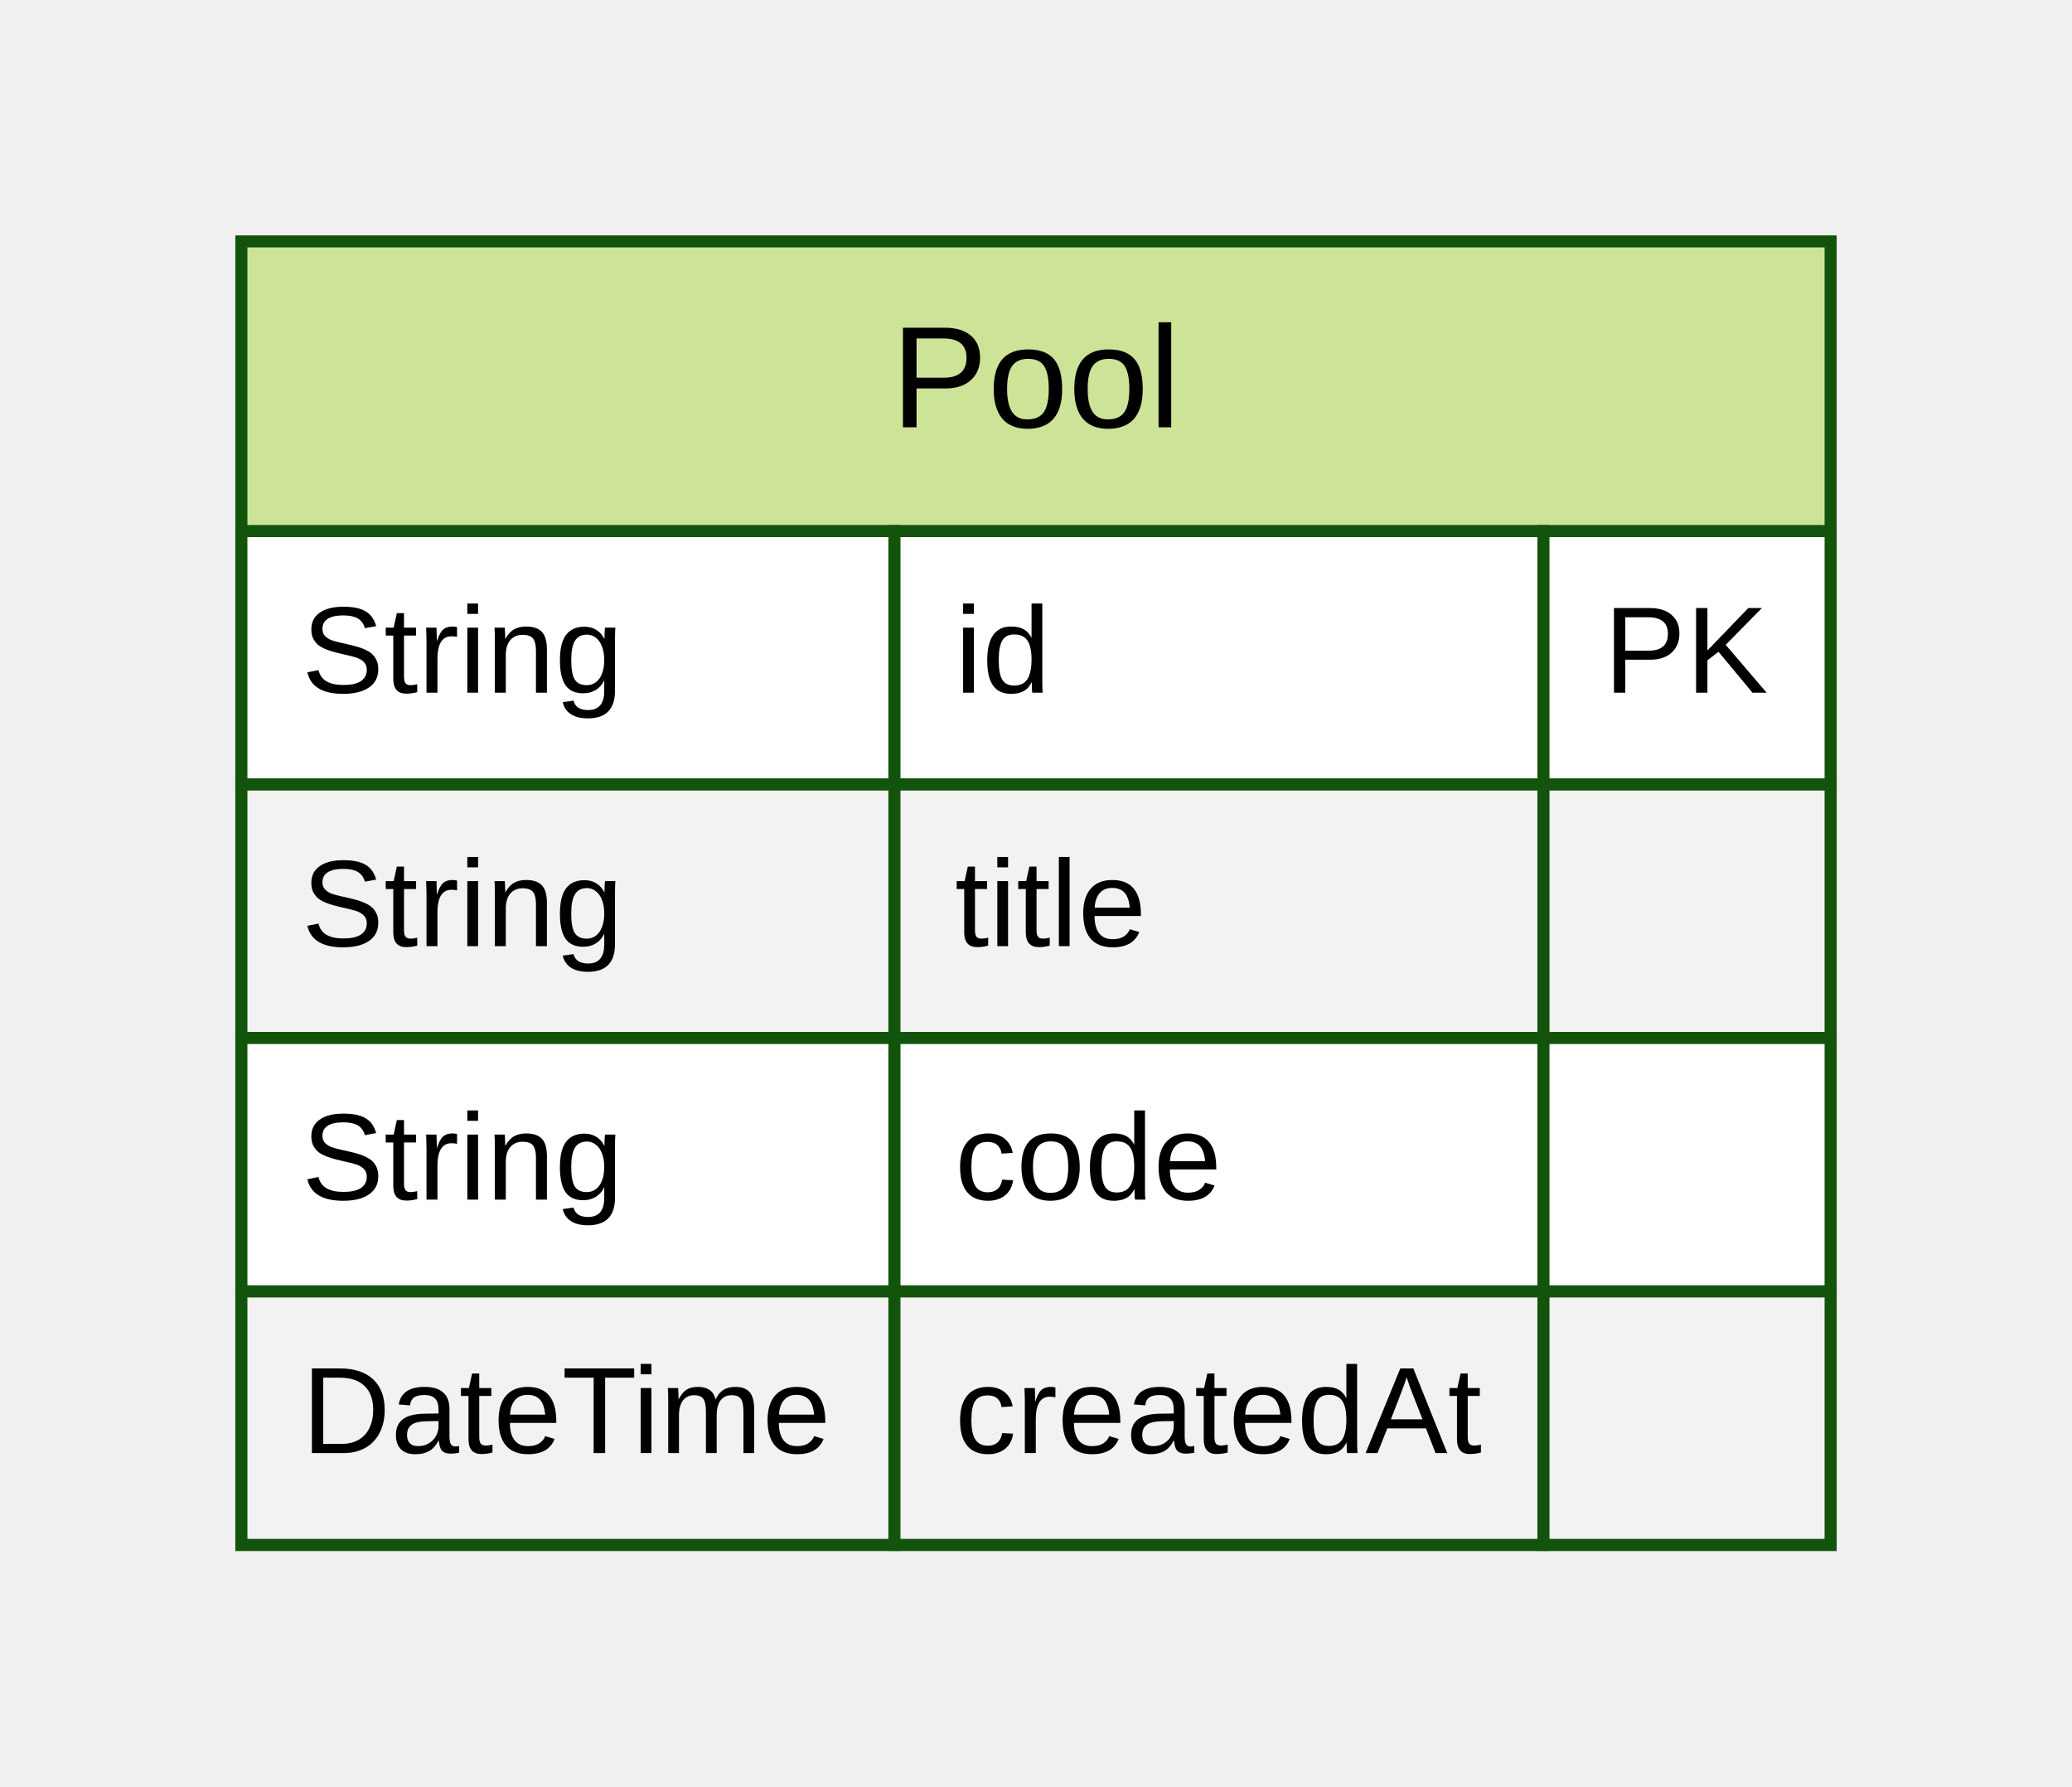
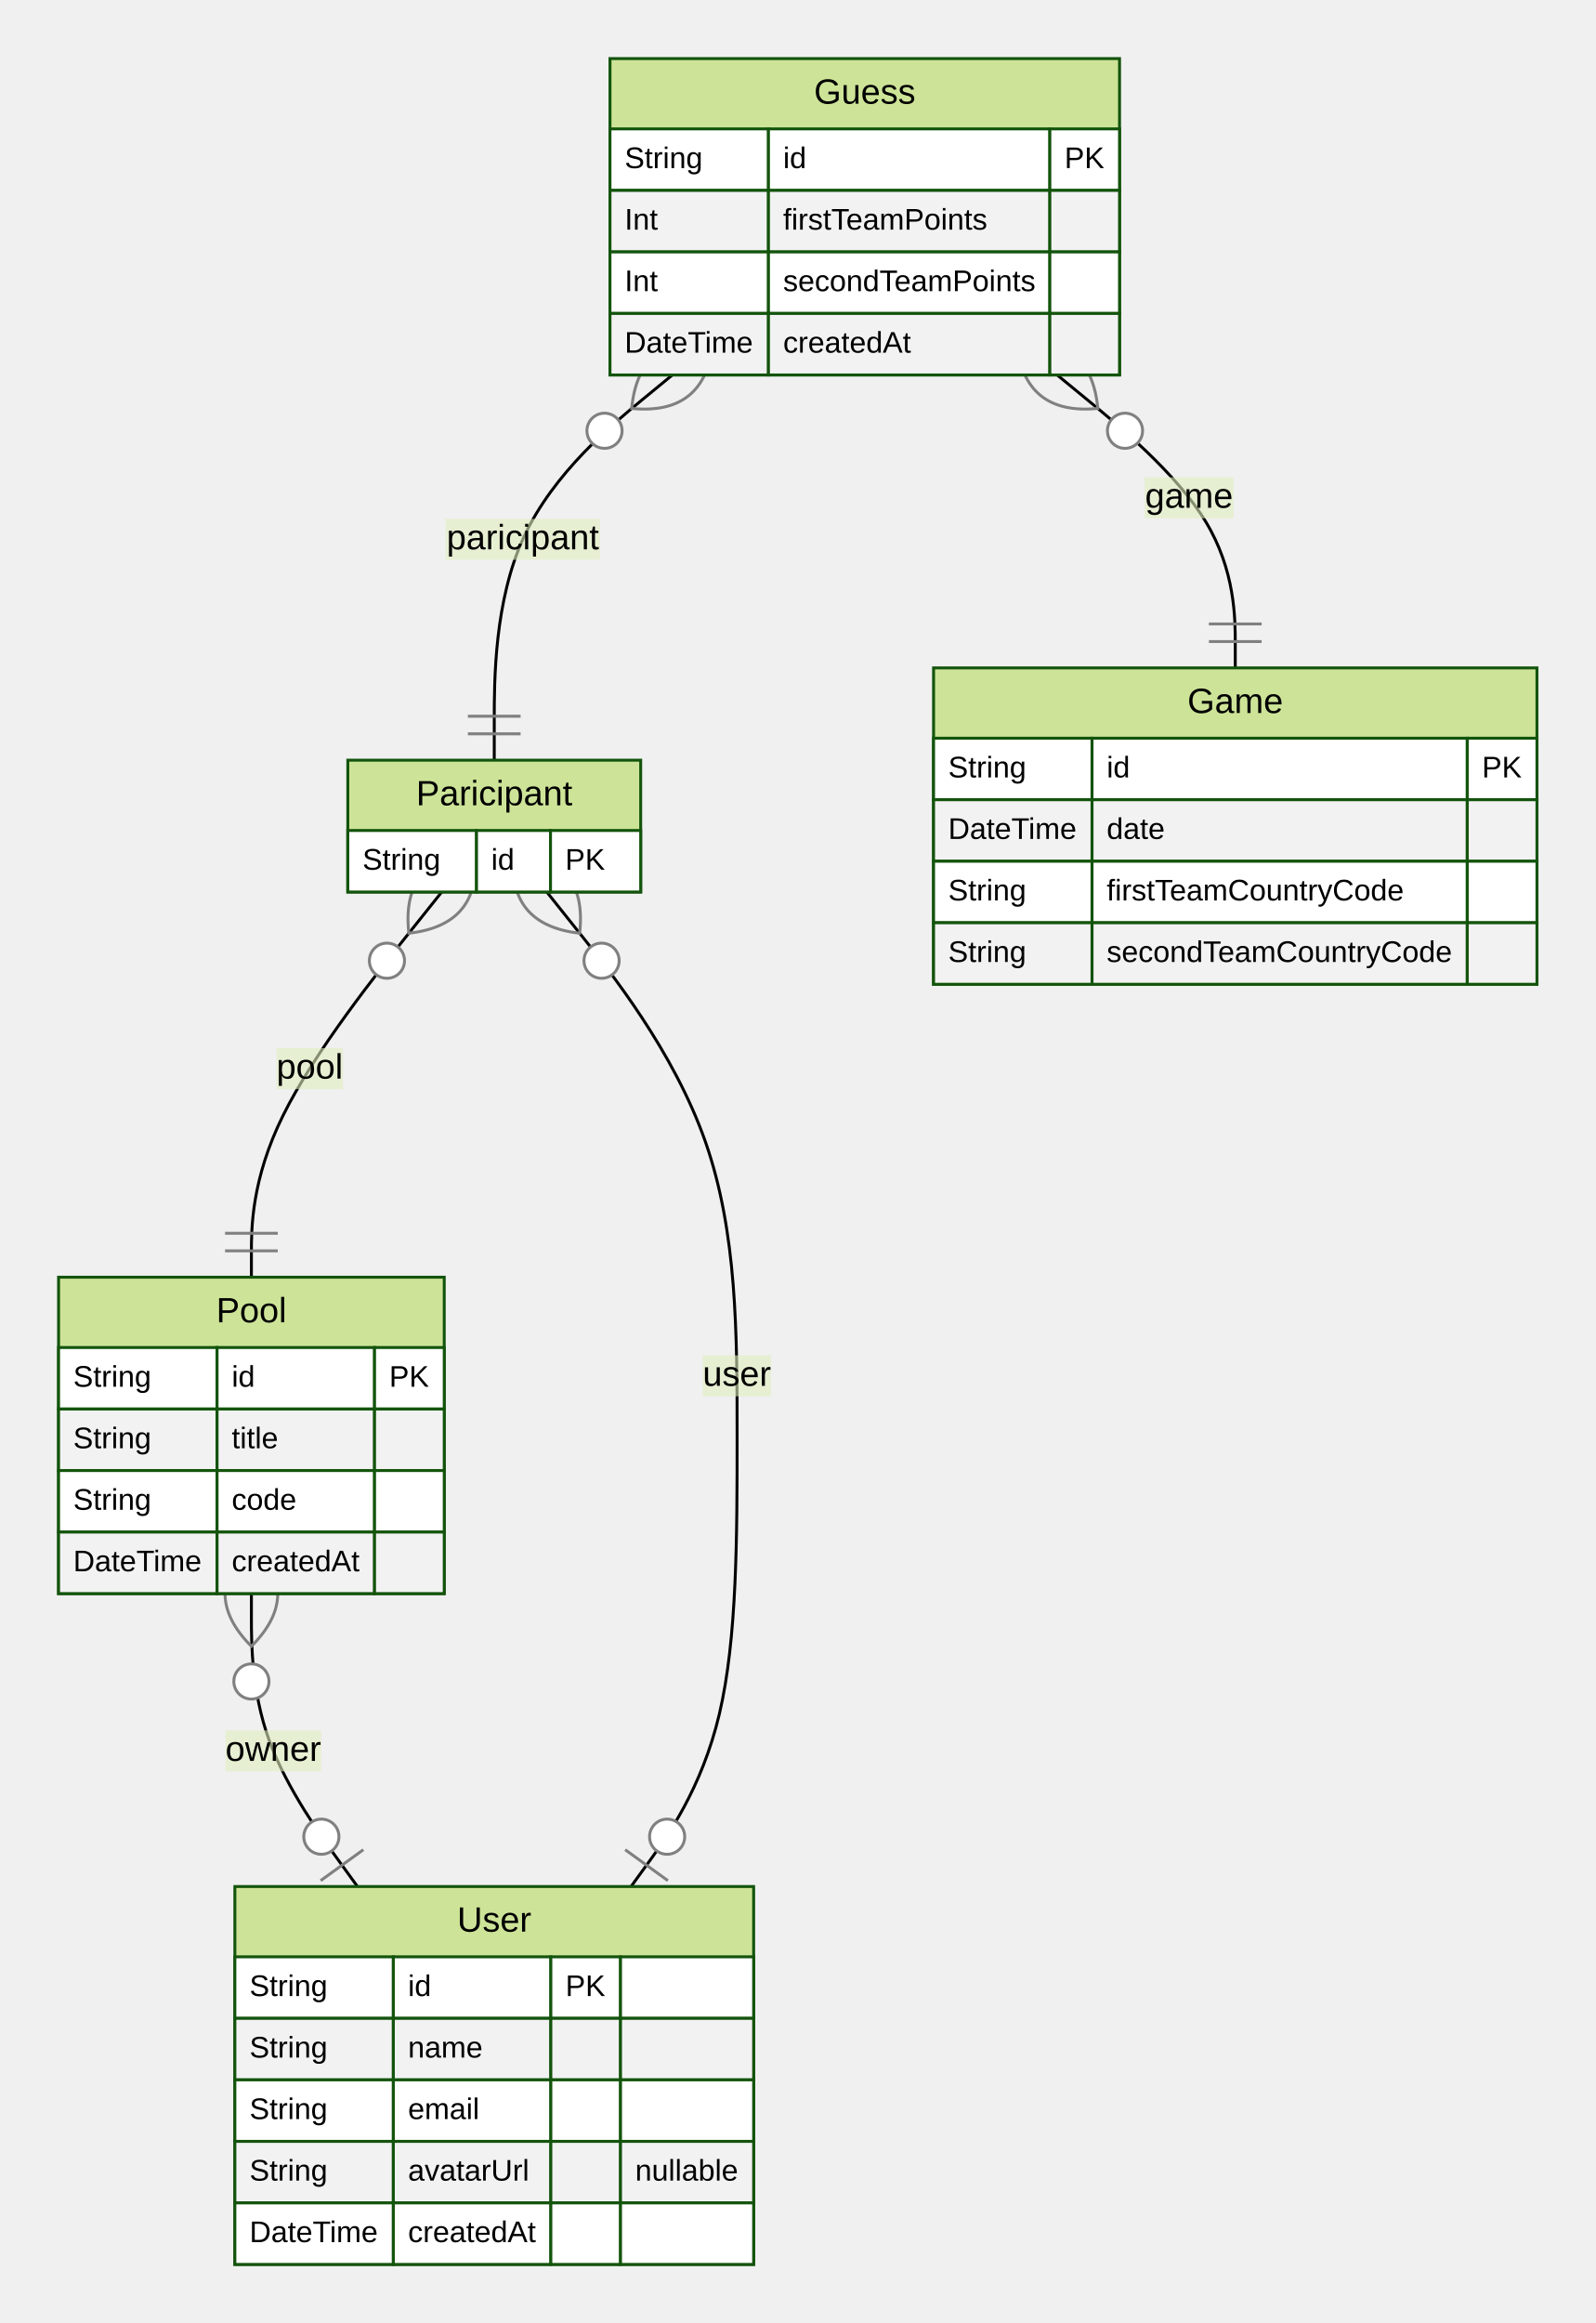
- <svg xmlns="http://www.w3.org/2000/svg" aria-labelledby="chart-title-mermaid-0 chart-desc-mermaid-0" role="img" viewBox="0 0 171.683 148" style="max-width: 171.683px; background-color: white;" width="100%" id="mermaid-0">
+ <svg xmlns="http://www.w3.org/2000/svg" aria-labelledby="chart-title-mermaid-0 chart-desc-mermaid-0" role="img" viewBox="0 0 544.791 793" style="max-width: 544.791px; background-color: white;" width="100%" id="mermaid-0">
  <style>#mermaid-0 {font-family:"trebuchet ms",verdana,arial,sans-serif;font-size:16px;fill:#000000;}#mermaid-0 .error-icon{fill:#552222;}#mermaid-0 .error-text{fill:#552222;stroke:#552222;}#mermaid-0 .edge-thickness-normal{stroke-width:2px;}#mermaid-0 .edge-thickness-thick{stroke-width:3.5px;}#mermaid-0 .edge-pattern-solid{stroke-dasharray:0;}#mermaid-0 .edge-pattern-dashed{stroke-dasharray:3;}#mermaid-0 .edge-pattern-dotted{stroke-dasharray:2;}#mermaid-0 .marker{fill:#000000;stroke:#000000;}#mermaid-0 .marker.cross{stroke:#000000;}#mermaid-0 svg{font-family:"trebuchet ms",verdana,arial,sans-serif;font-size:16px;}#mermaid-0 .entityBox{fill:#cde498;stroke:#13540c;}#mermaid-0 .attributeBoxOdd{fill:#ffffff;stroke:#13540c;}#mermaid-0 .attributeBoxEven{fill:#f2f2f2;stroke:#13540c;}#mermaid-0 .relationshipLabelBox{fill:hsl(78.158, 58.462%, 84.51%);opacity:0.7;background-color:hsl(78.158, 58.462%, 84.51%);}#mermaid-0 .relationshipLabelBox rect{opacity:0.5;}#mermaid-0 .relationshipLine{stroke:#000000;}#mermaid-0 :root{--mermaid-font-family:"trebuchet ms",verdana,arial,sans-serif;}</style>
  <g />
  <defs>
    <marker orient="auto" markerHeight="18" markerWidth="18" refY="9" refX="0" id="ONLY_ONE_START">
      <path d="M9,0 L9,18 M15,0 L15,18" fill="none" stroke="gray" />
    </marker>
  </defs>
  <defs>
    <marker orient="auto" markerHeight="18" markerWidth="18" refY="9" refX="18" id="ONLY_ONE_END">
      <path d="M3,0 L3,18 M9,0 L9,18" fill="none" stroke="gray" />
    </marker>
  </defs>
  <defs>
    <marker orient="auto" markerHeight="18" markerWidth="30" refY="9" refX="0" id="ZERO_OR_ONE_START">
      <circle r="6" cy="9" cx="21" fill="white" stroke="gray" />
      <path d="M9,0 L9,18" fill="none" stroke="gray" />
    </marker>
  </defs>
  <defs>
    <marker orient="auto" markerHeight="18" markerWidth="30" refY="9" refX="30" id="ZERO_OR_ONE_END">
      <circle r="6" cy="9" cx="9" fill="white" stroke="gray" />
      <path d="M21,0 L21,18" fill="none" stroke="gray" />
    </marker>
  </defs>
  <defs>
    <marker orient="auto" markerHeight="36" markerWidth="45" refY="18" refX="18" id="ONE_OR_MORE_START">
      <path d="M0,18 Q 18,0 36,18 Q 18,36 0,18 M42,9 L42,27" fill="none" stroke="gray" />
    </marker>
  </defs>
  <defs>
    <marker orient="auto" markerHeight="36" markerWidth="45" refY="18" refX="27" id="ONE_OR_MORE_END">
      <path d="M3,9 L3,27 M9,18 Q27,0 45,18 Q27,36 9,18" fill="none" stroke="gray" />
    </marker>
  </defs>
  <defs>
    <marker orient="auto" markerHeight="36" markerWidth="57" refY="18" refX="18" id="ZERO_OR_MORE_START">
      <circle r="6" cy="18" cx="48" fill="white" stroke="gray" />
      <path d="M0,18 Q18,0 36,18 Q18,36 0,18" fill="none" stroke="gray" />
    </marker>
  </defs>
  <defs>
    <marker orient="auto" markerHeight="36" markerWidth="57" refY="18" refX="39" id="ZERO_OR_MORE_END">
      <circle r="6" cy="18" cx="9" fill="white" stroke="gray" />
      <path d="M21,18 Q39,0 57,18 Q39,36 21,18" fill="none" stroke="gray" />
    </marker>
  </defs>
-   <g transform="translate(20,20 )" id="Pool">
+   <path marker-start="url(#ZERO_OR_MORE_START)" marker-end="url(#ZERO_OR_ONE_END)" fill="none" stroke="gray" d="M85.841,544L85.841,552.333C85.841,560.667,85.841,577.333,91.876,594C97.911,610.667,109.981,627.333,116.016,635.667L122.051,644" class="er relationshipLine" />
+   <path marker-start="url(#ZERO_OR_MORE_START)" marker-end="url(#ZERO_OR_ONE_END)" fill="none" stroke="gray" d="M186.702,304.5L197.532,318.083C208.362,331.667,230.023,358.833,240.853,389.75C251.683,420.667,251.683,455.333,251.683,490C251.683,524.667,251.683,559.333,245.648,585C239.613,610.667,227.543,627.333,221.508,635.667L215.473,644" class="er relationshipLine" />
+   <path marker-start="url(#ZERO_OR_MORE_START)" marker-end="url(#ONLY_ONE_END)" fill="none" stroke="gray" d="M150.823,304.5L139.992,318.083C129.162,331.667,107.502,358.833,96.672,380.75C85.841,402.667,85.841,419.333,85.841,427.667L85.841,436" class="er relationshipLine" />
+   <path marker-start="url(#ZERO_OR_MORE_START)" marker-end="url(#ONLY_ONE_END)" fill="none" stroke="gray" d="M360.956,128L371.093,136.333C381.23,144.667,401.503,161.333,411.64,178C421.777,194.667,421.777,211.333,421.777,219.667L421.777,228" class="er relationshipLine" />
+   <path marker-start="url(#ZERO_OR_MORE_START)" marker-end="url(#ONLY_ONE_END)" fill="none" stroke="gray" d="M229.583,128L219.446,136.333C209.309,144.667,189.036,161.333,178.899,183.25C168.762,205.167,168.762,232.333,168.762,245.917L168.762,259.5" class="er relationshipLine" />
+   <g transform="translate(20,436 )" id="Pool">
    <rect height="108" width="131.683" y="0" x="0" stroke="gray" fill-opacity="100%" fill="honeydew" class="er entityBox" />
    <text transform="translate(65.84149,12)" style="font-family: &quot;trebuchet ms&quot;, verdana, arial, sans-serif;; font-size: 12px" text-anchor="middle" dominant-baseline="middle" y="0" x="0" id="entity-Pool" class="er entityLabel">Pool</text>
    <rect height="21" width="54.113" y="24" x="0" stroke="gray" fill-opacity="100%" fill="honeydew" class="er attributeBoxOdd" />
    <text transform="translate(5,34.5)" style="font-family: &quot;trebuchet ms&quot;, verdana, arial, sans-serif;; font-size: 10.2px" text-anchor="left" dominant-baseline="middle" y="0" x="0" id="entity-Pool-attr-1-type" class="er entityLabel">String</text>
    <rect height="21" width="53.775" y="24" x="54.113" stroke="gray" fill-opacity="100%" fill="honeydew" class="er attributeBoxOdd" />
    <text transform="translate(59.11313,34.5)" style="font-family: &quot;trebuchet ms&quot;, verdana, arial, sans-serif;; font-size: 10.2px" text-anchor="left" dominant-baseline="middle" y="0" x="0" id="entity-Pool-attr-1-name" class="er entityLabel">id</text>
    <rect height="21" width="23.795" y="24" x="107.888" stroke="gray" fill-opacity="100%" fill="honeydew" class="er attributeBoxOdd" />
    <text transform="translate(112.888,34.5)" style="font-family: &quot;trebuchet ms&quot;, verdana, arial, sans-serif;; font-size: 10.2px" text-anchor="left" dominant-baseline="middle" y="0" x="0" id="entity-Pool-attr-1-key" class="er entityLabel">PK</text>
    <rect height="21" width="54.113" y="45" x="0" stroke="gray" fill-opacity="100%" fill="honeydew" class="er attributeBoxEven" />
    <text transform="translate(5,55.5)" style="font-family: &quot;trebuchet ms&quot;, verdana, arial, sans-serif;; font-size: 10.2px" text-anchor="left" dominant-baseline="middle" y="0" x="0" id="entity-Pool-attr-2-type" class="er entityLabel">String</text>
    <rect height="21" width="53.775" y="45" x="54.113" stroke="gray" fill-opacity="100%" fill="honeydew" class="er attributeBoxEven" />
    <text transform="translate(59.11313,55.5)" style="font-family: &quot;trebuchet ms&quot;, verdana, arial, sans-serif;; font-size: 10.2px" text-anchor="left" dominant-baseline="middle" y="0" x="0" id="entity-Pool-attr-2-name" class="er entityLabel">title</text>
    <rect height="21" width="23.795" y="45" x="107.888" stroke="gray" fill-opacity="100%" fill="honeydew" class="er attributeBoxEven" />
    <text transform="translate(112.888,55.5)" style="font-family: &quot;trebuchet ms&quot;, verdana, arial, sans-serif;; font-size: 10.2px" text-anchor="left" dominant-baseline="middle" y="0" x="0" id="entity-Pool-attr-2-key" class="er entityLabel" />
    <rect height="21" width="54.113" y="66" x="0" stroke="gray" fill-opacity="100%" fill="honeydew" class="er attributeBoxOdd" />
    <text transform="translate(5,76.5)" style="font-family: &quot;trebuchet ms&quot;, verdana, arial, sans-serif;; font-size: 10.2px" text-anchor="left" dominant-baseline="middle" y="0" x="0" id="entity-Pool-attr-3-type" class="er entityLabel">String</text>
    <rect height="21" width="53.775" y="66" x="54.113" stroke="gray" fill-opacity="100%" fill="honeydew" class="er attributeBoxOdd" />
    <text transform="translate(59.11313,76.5)" style="font-family: &quot;trebuchet ms&quot;, verdana, arial, sans-serif;; font-size: 10.2px" text-anchor="left" dominant-baseline="middle" y="0" x="0" id="entity-Pool-attr-3-name" class="er entityLabel">code</text>
    <rect height="21" width="23.795" y="66" x="107.888" stroke="gray" fill-opacity="100%" fill="honeydew" class="er attributeBoxOdd" />
    <text transform="translate(112.888,76.5)" style="font-family: &quot;trebuchet ms&quot;, verdana, arial, sans-serif;; font-size: 10.2px" text-anchor="left" dominant-baseline="middle" y="0" x="0" id="entity-Pool-attr-3-key" class="er entityLabel" />
    <rect height="21" width="54.113" y="87" x="0" stroke="gray" fill-opacity="100%" fill="honeydew" class="er attributeBoxEven" />
    <text transform="translate(5,97.5)" style="font-family: &quot;trebuchet ms&quot;, verdana, arial, sans-serif;; font-size: 10.2px" text-anchor="left" dominant-baseline="middle" y="0" x="0" id="entity-Pool-attr-4-type" class="er entityLabel">DateTime</text>
    <rect height="21" width="53.775" y="87" x="54.113" stroke="gray" fill-opacity="100%" fill="honeydew" class="er attributeBoxEven" />
    <text transform="translate(59.11313,97.5)" style="font-family: &quot;trebuchet ms&quot;, verdana, arial, sans-serif;; font-size: 10.2px" text-anchor="left" dominant-baseline="middle" y="0" x="0" id="entity-Pool-attr-4-name" class="er entityLabel">createdAt</text>
    <rect height="21" width="23.795" y="87" x="107.888" stroke="gray" fill-opacity="100%" fill="honeydew" class="er attributeBoxEven" />
    <text transform="translate(112.888,97.5)" style="font-family: &quot;trebuchet ms&quot;, verdana, arial, sans-serif;; font-size: 10.2px" text-anchor="left" dominant-baseline="middle" y="0" x="0" id="entity-Pool-attr-4-key" class="er entityLabel" />
  </g>
+   <g transform="translate(118.7622,259.5 )" id="Paricipant">
+     <rect height="45" width="100" y="0" x="0" stroke="gray" fill-opacity="100%" fill="honeydew" class="er entityBox" />
+     <text transform="translate(50,12)" style="font-family: &quot;trebuchet ms&quot;, verdana, arial, sans-serif;; font-size: 12px" text-anchor="middle" dominant-baseline="middle" y="0" x="0" id="entity-Paricipant" class="er entityLabel">Paricipant</text>
+     <rect height="21" width="43.945" y="24" x="0" stroke="gray" fill-opacity="100%" fill="honeydew" class="er attributeBoxOdd" />
+     <text transform="translate(5,34.5)" style="font-family: &quot;trebuchet ms&quot;, verdana, arial, sans-serif;; font-size: 10.2px" text-anchor="left" dominant-baseline="middle" y="0" x="0" id="entity-Paricipant-attr-1-type" class="er entityLabel">String</text>
+     <rect height="21" width="25.262" y="24" x="43.945" stroke="gray" fill-opacity="100%" fill="honeydew" class="er attributeBoxOdd" />
+     <text transform="translate(48.94526,34.5)" style="font-family: &quot;trebuchet ms&quot;, verdana, arial, sans-serif;; font-size: 10.2px" text-anchor="left" dominant-baseline="middle" y="0" x="0" id="entity-Paricipant-attr-1-name" class="er entityLabel">id</text>
+     <rect height="21" width="30.793" y="24" x="69.207" stroke="gray" fill-opacity="100%" fill="honeydew" class="er attributeBoxOdd" />
+     <text transform="translate(74.20681,34.5)" style="font-family: &quot;trebuchet ms&quot;, verdana, arial, sans-serif;; font-size: 10.2px" text-anchor="left" dominant-baseline="middle" y="0" x="0" id="entity-Paricipant-attr-1-key" class="er entityLabel">PK</text>
+   </g>
+   <g transform="translate(80.19414,644 )" id="User">
+     <rect height="129" width="177.136" y="0" x="0" stroke="gray" fill-opacity="100%" fill="honeydew" class="er entityBox" />
+     <text transform="translate(88.5681,12)" style="font-family: &quot;trebuchet ms&quot;, verdana, arial, sans-serif;; font-size: 12px" text-anchor="middle" dominant-baseline="middle" y="0" x="0" id="entity-User" class="er entityLabel">User</text>
+     <rect height="21" width="54.113" y="24" x="0" stroke="gray" fill-opacity="100%" fill="honeydew" class="er attributeBoxOdd" />
+     <text transform="translate(5,34.5)" style="font-family: &quot;trebuchet ms&quot;, verdana, arial, sans-serif;; font-size: 10.2px" text-anchor="left" dominant-baseline="middle" y="0" x="0" id="entity-User-attr-1-type" class="er entityLabel">String</text>
+     <rect height="21" width="53.775" y="24" x="54.113" stroke="gray" fill-opacity="100%" fill="honeydew" class="er attributeBoxOdd" />
+     <text transform="translate(59.11313,34.5)" style="font-family: &quot;trebuchet ms&quot;, verdana, arial, sans-serif;; font-size: 10.2px" text-anchor="left" dominant-baseline="middle" y="0" x="0" id="entity-User-attr-1-name" class="er entityLabel">id</text>
+     <rect height="21" width="23.795" y="24" x="107.888" stroke="gray" fill-opacity="100%" fill="honeydew" class="er attributeBoxOdd" />
+     <text transform="translate(112.888,34.5)" style="font-family: &quot;trebuchet ms&quot;, verdana, arial, sans-serif;; font-size: 10.2px" text-anchor="left" dominant-baseline="middle" y="0" x="0" id="entity-User-attr-1-key" class="er entityLabel">PK</text>
+     <rect height="21" width="45.453" y="24" x="131.683" stroke="gray" fill-opacity="100%" fill="honeydew" class="er attributeBoxOdd" />
+     <text transform="translate(136.683,34.5)" style="font-family: &quot;trebuchet ms&quot;, verdana, arial, sans-serif;; font-size: 10.2px" text-anchor="left" dominant-baseline="middle" y="0" x="0" id="entity-User-attr-1-comment" class="er entityLabel" />
+     <rect height="21" width="54.113" y="45" x="0" stroke="gray" fill-opacity="100%" fill="honeydew" class="er attributeBoxEven" />
+     <text transform="translate(5,55.5)" style="font-family: &quot;trebuchet ms&quot;, verdana, arial, sans-serif;; font-size: 10.2px" text-anchor="left" dominant-baseline="middle" y="0" x="0" id="entity-User-attr-2-type" class="er entityLabel">String</text>
+     <rect height="21" width="53.775" y="45" x="54.113" stroke="gray" fill-opacity="100%" fill="honeydew" class="er attributeBoxEven" />
+     <text transform="translate(59.11313,55.5)" style="font-family: &quot;trebuchet ms&quot;, verdana, arial, sans-serif;; font-size: 10.2px" text-anchor="left" dominant-baseline="middle" y="0" x="0" id="entity-User-attr-2-name" class="er entityLabel">name</text>
+     <rect height="21" width="23.795" y="45" x="107.888" stroke="gray" fill-opacity="100%" fill="honeydew" class="er attributeBoxEven" />
+     <text transform="translate(112.888,55.5)" style="font-family: &quot;trebuchet ms&quot;, verdana, arial, sans-serif;; font-size: 10.2px" text-anchor="left" dominant-baseline="middle" y="0" x="0" id="entity-User-attr-2-key" class="er entityLabel" />
+     <rect height="21" width="45.453" y="45" x="131.683" stroke="gray" fill-opacity="100%" fill="honeydew" class="er attributeBoxEven" />
+     <text transform="translate(136.683,55.5)" style="font-family: &quot;trebuchet ms&quot;, verdana, arial, sans-serif;; font-size: 10.2px" text-anchor="left" dominant-baseline="middle" y="0" x="0" id="entity-User-attr-2-comment" class="er entityLabel" />
+     <rect height="21" width="54.113" y="66" x="0" stroke="gray" fill-opacity="100%" fill="honeydew" class="er attributeBoxOdd" />
+     <text transform="translate(5,76.5)" style="font-family: &quot;trebuchet ms&quot;, verdana, arial, sans-serif;; font-size: 10.2px" text-anchor="left" dominant-baseline="middle" y="0" x="0" id="entity-User-attr-3-type" class="er entityLabel">String</text>
+     <rect height="21" width="53.775" y="66" x="54.113" stroke="gray" fill-opacity="100%" fill="honeydew" class="er attributeBoxOdd" />
+     <text transform="translate(59.11313,76.5)" style="font-family: &quot;trebuchet ms&quot;, verdana, arial, sans-serif;; font-size: 10.2px" text-anchor="left" dominant-baseline="middle" y="0" x="0" id="entity-User-attr-3-name" class="er entityLabel">email</text>
+     <rect height="21" width="23.795" y="66" x="107.888" stroke="gray" fill-opacity="100%" fill="honeydew" class="er attributeBoxOdd" />
+     <text transform="translate(112.888,76.5)" style="font-family: &quot;trebuchet ms&quot;, verdana, arial, sans-serif;; font-size: 10.2px" text-anchor="left" dominant-baseline="middle" y="0" x="0" id="entity-User-attr-3-key" class="er entityLabel" />
+     <rect height="21" width="45.453" y="66" x="131.683" stroke="gray" fill-opacity="100%" fill="honeydew" class="er attributeBoxOdd" />
+     <text transform="translate(136.683,76.5)" style="font-family: &quot;trebuchet ms&quot;, verdana, arial, sans-serif;; font-size: 10.2px" text-anchor="left" dominant-baseline="middle" y="0" x="0" id="entity-User-attr-3-comment" class="er entityLabel" />
+     <rect height="21" width="54.113" y="87" x="0" stroke="gray" fill-opacity="100%" fill="honeydew" class="er attributeBoxEven" />
+     <text transform="translate(5,97.5)" style="font-family: &quot;trebuchet ms&quot;, verdana, arial, sans-serif;; font-size: 10.2px" text-anchor="left" dominant-baseline="middle" y="0" x="0" id="entity-User-attr-4-type" class="er entityLabel">String</text>
+     <rect height="21" width="53.775" y="87" x="54.113" stroke="gray" fill-opacity="100%" fill="honeydew" class="er attributeBoxEven" />
+     <text transform="translate(59.11313,97.5)" style="font-family: &quot;trebuchet ms&quot;, verdana, arial, sans-serif;; font-size: 10.2px" text-anchor="left" dominant-baseline="middle" y="0" x="0" id="entity-User-attr-4-name" class="er entityLabel">avatarUrl</text>
+     <rect height="21" width="23.795" y="87" x="107.888" stroke="gray" fill-opacity="100%" fill="honeydew" class="er attributeBoxEven" />
+     <text transform="translate(112.888,97.5)" style="font-family: &quot;trebuchet ms&quot;, verdana, arial, sans-serif;; font-size: 10.2px" text-anchor="left" dominant-baseline="middle" y="0" x="0" id="entity-User-attr-4-key" class="er entityLabel" />
+     <rect height="21" width="45.453" y="87" x="131.683" stroke="gray" fill-opacity="100%" fill="honeydew" class="er attributeBoxEven" />
+     <text transform="translate(136.683,97.5)" style="font-family: &quot;trebuchet ms&quot;, verdana, arial, sans-serif;; font-size: 10.2px" text-anchor="left" dominant-baseline="middle" y="0" x="0" id="entity-User-attr-4-comment" class="er entityLabel">nullable</text>
+     <rect height="21" width="54.113" y="108" x="0" stroke="gray" fill-opacity="100%" fill="honeydew" class="er attributeBoxOdd" />
+     <text transform="translate(5,118.5)" style="font-family: &quot;trebuchet ms&quot;, verdana, arial, sans-serif;; font-size: 10.2px" text-anchor="left" dominant-baseline="middle" y="0" x="0" id="entity-User-attr-5-type" class="er entityLabel">DateTime</text>
+     <rect height="21" width="53.775" y="108" x="54.113" stroke="gray" fill-opacity="100%" fill="honeydew" class="er attributeBoxOdd" />
+     <text transform="translate(59.11313,118.5)" style="font-family: &quot;trebuchet ms&quot;, verdana, arial, sans-serif;; font-size: 10.2px" text-anchor="left" dominant-baseline="middle" y="0" x="0" id="entity-User-attr-5-name" class="er entityLabel">createdAt</text>
+     <rect height="21" width="23.795" y="108" x="107.888" stroke="gray" fill-opacity="100%" fill="honeydew" class="er attributeBoxOdd" />
+     <text transform="translate(112.888,118.5)" style="font-family: &quot;trebuchet ms&quot;, verdana, arial, sans-serif;; font-size: 10.2px" text-anchor="left" dominant-baseline="middle" y="0" x="0" id="entity-User-attr-5-key" class="er entityLabel" />
+     <rect height="21" width="45.453" y="108" x="131.683" stroke="gray" fill-opacity="100%" fill="honeydew" class="er attributeBoxOdd" />
+     <text transform="translate(136.683,118.5)" style="font-family: &quot;trebuchet ms&quot;, verdana, arial, sans-serif;; font-size: 10.2px" text-anchor="left" dominant-baseline="middle" y="0" x="0" id="entity-User-attr-5-comment" class="er entityLabel" />
+   </g>
+   <g transform="translate(318.7622,228 )" id="Game">
+     <rect height="108" width="206.029" y="0" x="0" stroke="gray" fill-opacity="100%" fill="honeydew" class="er entityBox" />
+     <text transform="translate(103.0145,12)" style="font-family: &quot;trebuchet ms&quot;, verdana, arial, sans-serif;; font-size: 12px" text-anchor="middle" dominant-baseline="middle" y="0" x="0" id="entity-Game" class="er entityLabel">Game</text>
+     <rect height="21" width="54.113" y="24" x="0" stroke="gray" fill-opacity="100%" fill="honeydew" class="er attributeBoxOdd" />
+     <text transform="translate(5,34.5)" style="font-family: &quot;trebuchet ms&quot;, verdana, arial, sans-serif;; font-size: 10.2px" text-anchor="left" dominant-baseline="middle" y="0" x="0" id="entity-Game-attr-1-type" class="er entityLabel">String</text>
+     <rect height="21" width="128.121" y="24" x="54.113" stroke="gray" fill-opacity="100%" fill="honeydew" class="er attributeBoxOdd" />
+     <text transform="translate(59.11313,34.5)" style="font-family: &quot;trebuchet ms&quot;, verdana, arial, sans-serif;; font-size: 10.2px" text-anchor="left" dominant-baseline="middle" y="0" x="0" id="entity-Game-attr-1-name" class="er entityLabel">id</text>
+     <rect height="21" width="23.795" y="24" x="182.234" stroke="gray" fill-opacity="100%" fill="honeydew" class="er attributeBoxOdd" />
+     <text transform="translate(187.2339,34.5)" style="font-family: &quot;trebuchet ms&quot;, verdana, arial, sans-serif;; font-size: 10.2px" text-anchor="left" dominant-baseline="middle" y="0" x="0" id="entity-Game-attr-1-key" class="er entityLabel">PK</text>
+     <rect height="21" width="54.113" y="45" x="0" stroke="gray" fill-opacity="100%" fill="honeydew" class="er attributeBoxEven" />
+     <text transform="translate(5,55.5)" style="font-family: &quot;trebuchet ms&quot;, verdana, arial, sans-serif;; font-size: 10.2px" text-anchor="left" dominant-baseline="middle" y="0" x="0" id="entity-Game-attr-2-type" class="er entityLabel">DateTime</text>
+     <rect height="21" width="128.121" y="45" x="54.113" stroke="gray" fill-opacity="100%" fill="honeydew" class="er attributeBoxEven" />
+     <text transform="translate(59.11313,55.5)" style="font-family: &quot;trebuchet ms&quot;, verdana, arial, sans-serif;; font-size: 10.2px" text-anchor="left" dominant-baseline="middle" y="0" x="0" id="entity-Game-attr-2-name" class="er entityLabel">date</text>
+     <rect height="21" width="23.795" y="45" x="182.234" stroke="gray" fill-opacity="100%" fill="honeydew" class="er attributeBoxEven" />
+     <text transform="translate(187.2339,55.5)" style="font-family: &quot;trebuchet ms&quot;, verdana, arial, sans-serif;; font-size: 10.2px" text-anchor="left" dominant-baseline="middle" y="0" x="0" id="entity-Game-attr-2-key" class="er entityLabel" />
+     <rect height="21" width="54.113" y="66" x="0" stroke="gray" fill-opacity="100%" fill="honeydew" class="er attributeBoxOdd" />
+     <text transform="translate(5,76.5)" style="font-family: &quot;trebuchet ms&quot;, verdana, arial, sans-serif;; font-size: 10.2px" text-anchor="left" dominant-baseline="middle" y="0" x="0" id="entity-Game-attr-3-type" class="er entityLabel">String</text>
+     <rect height="21" width="128.121" y="66" x="54.113" stroke="gray" fill-opacity="100%" fill="honeydew" class="er attributeBoxOdd" />
+     <text transform="translate(59.11313,76.5)" style="font-family: &quot;trebuchet ms&quot;, verdana, arial, sans-serif;; font-size: 10.2px" text-anchor="left" dominant-baseline="middle" y="0" x="0" id="entity-Game-attr-3-name" class="er entityLabel">firstTeamCountryCode</text>
+     <rect height="21" width="23.795" y="66" x="182.234" stroke="gray" fill-opacity="100%" fill="honeydew" class="er attributeBoxOdd" />
+     <text transform="translate(187.2339,76.5)" style="font-family: &quot;trebuchet ms&quot;, verdana, arial, sans-serif;; font-size: 10.2px" text-anchor="left" dominant-baseline="middle" y="0" x="0" id="entity-Game-attr-3-key" class="er entityLabel" />
+     <rect height="21" width="54.113" y="87" x="0" stroke="gray" fill-opacity="100%" fill="honeydew" class="er attributeBoxEven" />
+     <text transform="translate(5,97.5)" style="font-family: &quot;trebuchet ms&quot;, verdana, arial, sans-serif;; font-size: 10.2px" text-anchor="left" dominant-baseline="middle" y="0" x="0" id="entity-Game-attr-4-type" class="er entityLabel">String</text>
+     <rect height="21" width="128.121" y="87" x="54.113" stroke="gray" fill-opacity="100%" fill="honeydew" class="er attributeBoxEven" />
+     <text transform="translate(59.11313,97.5)" style="font-family: &quot;trebuchet ms&quot;, verdana, arial, sans-serif;; font-size: 10.2px" text-anchor="left" dominant-baseline="middle" y="0" x="0" id="entity-Game-attr-4-name" class="er entityLabel">secondTeamCountryCode</text>
+     <rect height="21" width="23.795" y="87" x="182.234" stroke="gray" fill-opacity="100%" fill="honeydew" class="er attributeBoxEven" />
+     <text transform="translate(187.2339,97.5)" style="font-family: &quot;trebuchet ms&quot;, verdana, arial, sans-serif;; font-size: 10.2px" text-anchor="left" dominant-baseline="middle" y="0" x="0" id="entity-Game-attr-4-key" class="er entityLabel" />
+   </g>
+   <g transform="translate(208.2763,20 )" id="Guess">
+     <rect height="108" width="173.986" y="0" x="0" stroke="gray" fill-opacity="100%" fill="honeydew" class="er entityBox" />
+     <text transform="translate(86.99312,12)" style="font-family: &quot;trebuchet ms&quot;, verdana, arial, sans-serif;; font-size: 12px" text-anchor="middle" dominant-baseline="middle" y="0" x="0" id="entity-Guess" class="er entityLabel">Guess</text>
+     <rect height="21" width="54.113" y="24" x="0" stroke="gray" fill-opacity="100%" fill="honeydew" class="er attributeBoxOdd" />
+     <text transform="translate(5,34.5)" style="font-family: &quot;trebuchet ms&quot;, verdana, arial, sans-serif;; font-size: 10.2px" text-anchor="left" dominant-baseline="middle" y="0" x="0" id="entity-Guess-attr-1-type" class="er entityLabel">String</text>
+     <rect height="21" width="96.078" y="24" x="54.113" stroke="gray" fill-opacity="100%" fill="honeydew" class="er attributeBoxOdd" />
+     <text transform="translate(59.11313,34.5)" style="font-family: &quot;trebuchet ms&quot;, verdana, arial, sans-serif;; font-size: 10.2px" text-anchor="left" dominant-baseline="middle" y="0" x="0" id="entity-Guess-attr-1-name" class="er entityLabel">id</text>
+     <rect height="21" width="23.795" y="24" x="150.191" stroke="gray" fill-opacity="100%" fill="honeydew" class="er attributeBoxOdd" />
+     <text transform="translate(155.1913,34.5)" style="font-family: &quot;trebuchet ms&quot;, verdana, arial, sans-serif;; font-size: 10.2px" text-anchor="left" dominant-baseline="middle" y="0" x="0" id="entity-Guess-attr-1-key" class="er entityLabel">PK</text>
+     <rect height="21" width="54.113" y="45" x="0" stroke="gray" fill-opacity="100%" fill="honeydew" class="er attributeBoxEven" />
+     <text transform="translate(5,55.5)" style="font-family: &quot;trebuchet ms&quot;, verdana, arial, sans-serif;; font-size: 10.2px" text-anchor="left" dominant-baseline="middle" y="0" x="0" id="entity-Guess-attr-2-type" class="er entityLabel">Int</text>
+     <rect height="21" width="96.078" y="45" x="54.113" stroke="gray" fill-opacity="100%" fill="honeydew" class="er attributeBoxEven" />
+     <text transform="translate(59.11313,55.5)" style="font-family: &quot;trebuchet ms&quot;, verdana, arial, sans-serif;; font-size: 10.2px" text-anchor="left" dominant-baseline="middle" y="0" x="0" id="entity-Guess-attr-2-name" class="er entityLabel">firstTeamPoints</text>
+     <rect height="21" width="23.795" y="45" x="150.191" stroke="gray" fill-opacity="100%" fill="honeydew" class="er attributeBoxEven" />
+     <text transform="translate(155.1913,55.5)" style="font-family: &quot;trebuchet ms&quot;, verdana, arial, sans-serif;; font-size: 10.2px" text-anchor="left" dominant-baseline="middle" y="0" x="0" id="entity-Guess-attr-2-key" class="er entityLabel" />
+     <rect height="21" width="54.113" y="66" x="0" stroke="gray" fill-opacity="100%" fill="honeydew" class="er attributeBoxOdd" />
+     <text transform="translate(5,76.5)" style="font-family: &quot;trebuchet ms&quot;, verdana, arial, sans-serif;; font-size: 10.2px" text-anchor="left" dominant-baseline="middle" y="0" x="0" id="entity-Guess-attr-3-type" class="er entityLabel">Int</text>
+     <rect height="21" width="96.078" y="66" x="54.113" stroke="gray" fill-opacity="100%" fill="honeydew" class="er attributeBoxOdd" />
+     <text transform="translate(59.11313,76.5)" style="font-family: &quot;trebuchet ms&quot;, verdana, arial, sans-serif;; font-size: 10.2px" text-anchor="left" dominant-baseline="middle" y="0" x="0" id="entity-Guess-attr-3-name" class="er entityLabel">secondTeamPoints</text>
+     <rect height="21" width="23.795" y="66" x="150.191" stroke="gray" fill-opacity="100%" fill="honeydew" class="er attributeBoxOdd" />
+     <text transform="translate(155.1913,76.5)" style="font-family: &quot;trebuchet ms&quot;, verdana, arial, sans-serif;; font-size: 10.2px" text-anchor="left" dominant-baseline="middle" y="0" x="0" id="entity-Guess-attr-3-key" class="er entityLabel" />
+     <rect height="21" width="54.113" y="87" x="0" stroke="gray" fill-opacity="100%" fill="honeydew" class="er attributeBoxEven" />
+     <text transform="translate(5,97.5)" style="font-family: &quot;trebuchet ms&quot;, verdana, arial, sans-serif;; font-size: 10.2px" text-anchor="left" dominant-baseline="middle" y="0" x="0" id="entity-Guess-attr-4-type" class="er entityLabel">DateTime</text>
+     <rect height="21" width="96.078" y="87" x="54.113" stroke="gray" fill-opacity="100%" fill="honeydew" class="er attributeBoxEven" />
+     <text transform="translate(59.11313,97.5)" style="font-family: &quot;trebuchet ms&quot;, verdana, arial, sans-serif;; font-size: 10.2px" text-anchor="left" dominant-baseline="middle" y="0" x="0" id="entity-Guess-attr-4-name" class="er entityLabel">createdAt</text>
+     <rect height="21" width="23.795" y="87" x="150.191" stroke="gray" fill-opacity="100%" fill="honeydew" class="er attributeBoxEven" />
+     <text transform="translate(155.1913,97.5)" style="font-family: &quot;trebuchet ms&quot;, verdana, arial, sans-serif;; font-size: 10.2px" text-anchor="left" dominant-baseline="middle" y="0" x="0" id="entity-Guess-attr-4-key" class="er entityLabel" />
+   </g>
+   <rect fill-opacity="85%" fill="white" height="14" width="32.688" y="590.7" x="76.968" class="er relationshipLabelBox" />
+   <text style="font-family: &quot;trebuchet ms&quot;, verdana, arial, sans-serif;; font-size: 12px" dominant-baseline="middle" text-anchor="middle" y="597.7" x="93.312" id="rel1" class="er relationshipLabel">owner</text>
+   <rect fill-opacity="85%" fill="white" height="14" width="23.348" y="462.676" x="239.928" class="er relationshipLabelBox" />
+   <text style="font-family: &quot;trebuchet ms&quot;, verdana, arial, sans-serif;; font-size: 12px" dominant-baseline="middle" text-anchor="middle" y="469.676" x="251.601" id="rel2" class="er relationshipLabel">user</text>
+   <rect fill-opacity="85%" fill="white" height="14" width="22.688" y="357.795" x="94.4" class="er relationshipLabelBox" />
+   <text style="font-family: &quot;trebuchet ms&quot;, verdana, arial, sans-serif;; font-size: 12px" dominant-baseline="middle" text-anchor="middle" y="364.795" x="105.744" id="rel3" class="er relationshipLabel">pool</text>
+   <rect fill-opacity="85%" fill="white" height="14" width="30.344" y="162.93" x="390.825" class="er relationshipLabelBox" />
+   <text style="font-family: &quot;trebuchet ms&quot;, verdana, arial, sans-serif;; font-size: 12px" dominant-baseline="middle" text-anchor="middle" y="169.93" x="405.997" id="rel4" class="er relationshipLabel">game</text>
+   <rect fill-opacity="85%" fill="white" height="14" width="52.697" y="177.114" x="152.157" class="er relationshipLabelBox" />
+   <text style="font-family: &quot;trebuchet ms&quot;, verdana, arial, sans-serif;; font-size: 12px" dominant-baseline="middle" text-anchor="middle" y="184.114" x="178.506" id="rel5" class="er relationshipLabel">paricipant</text>
</svg>
